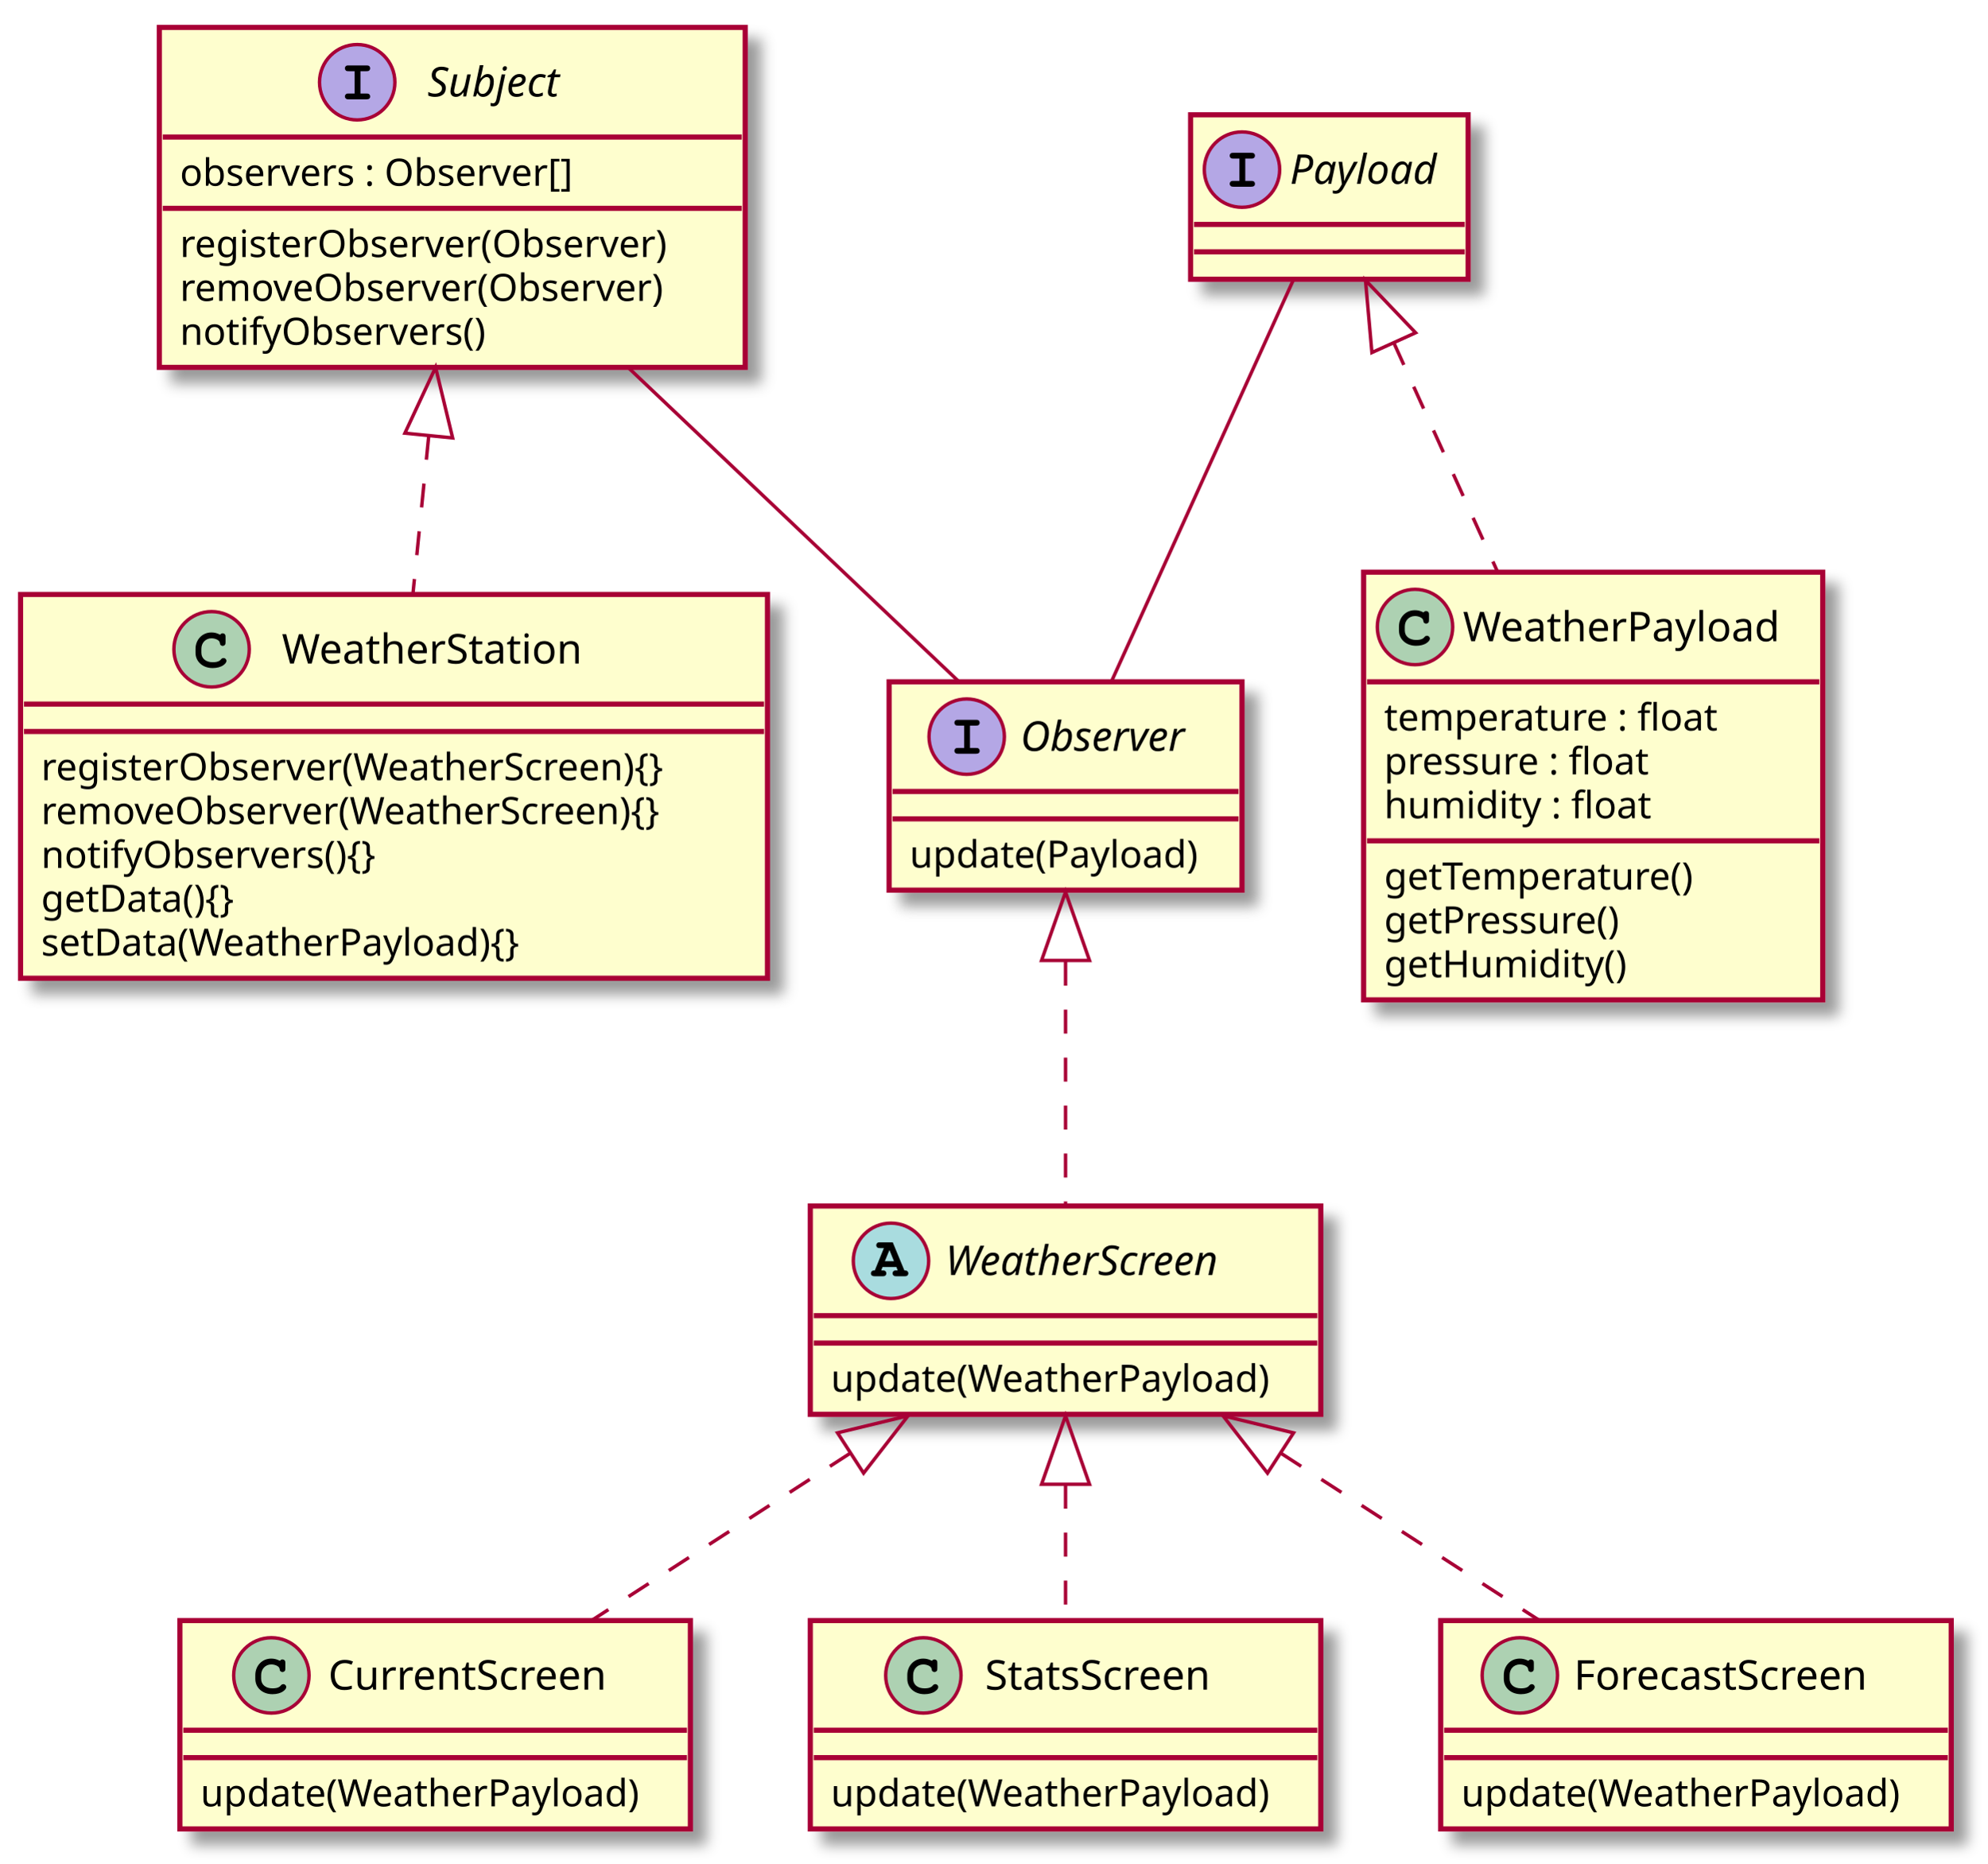
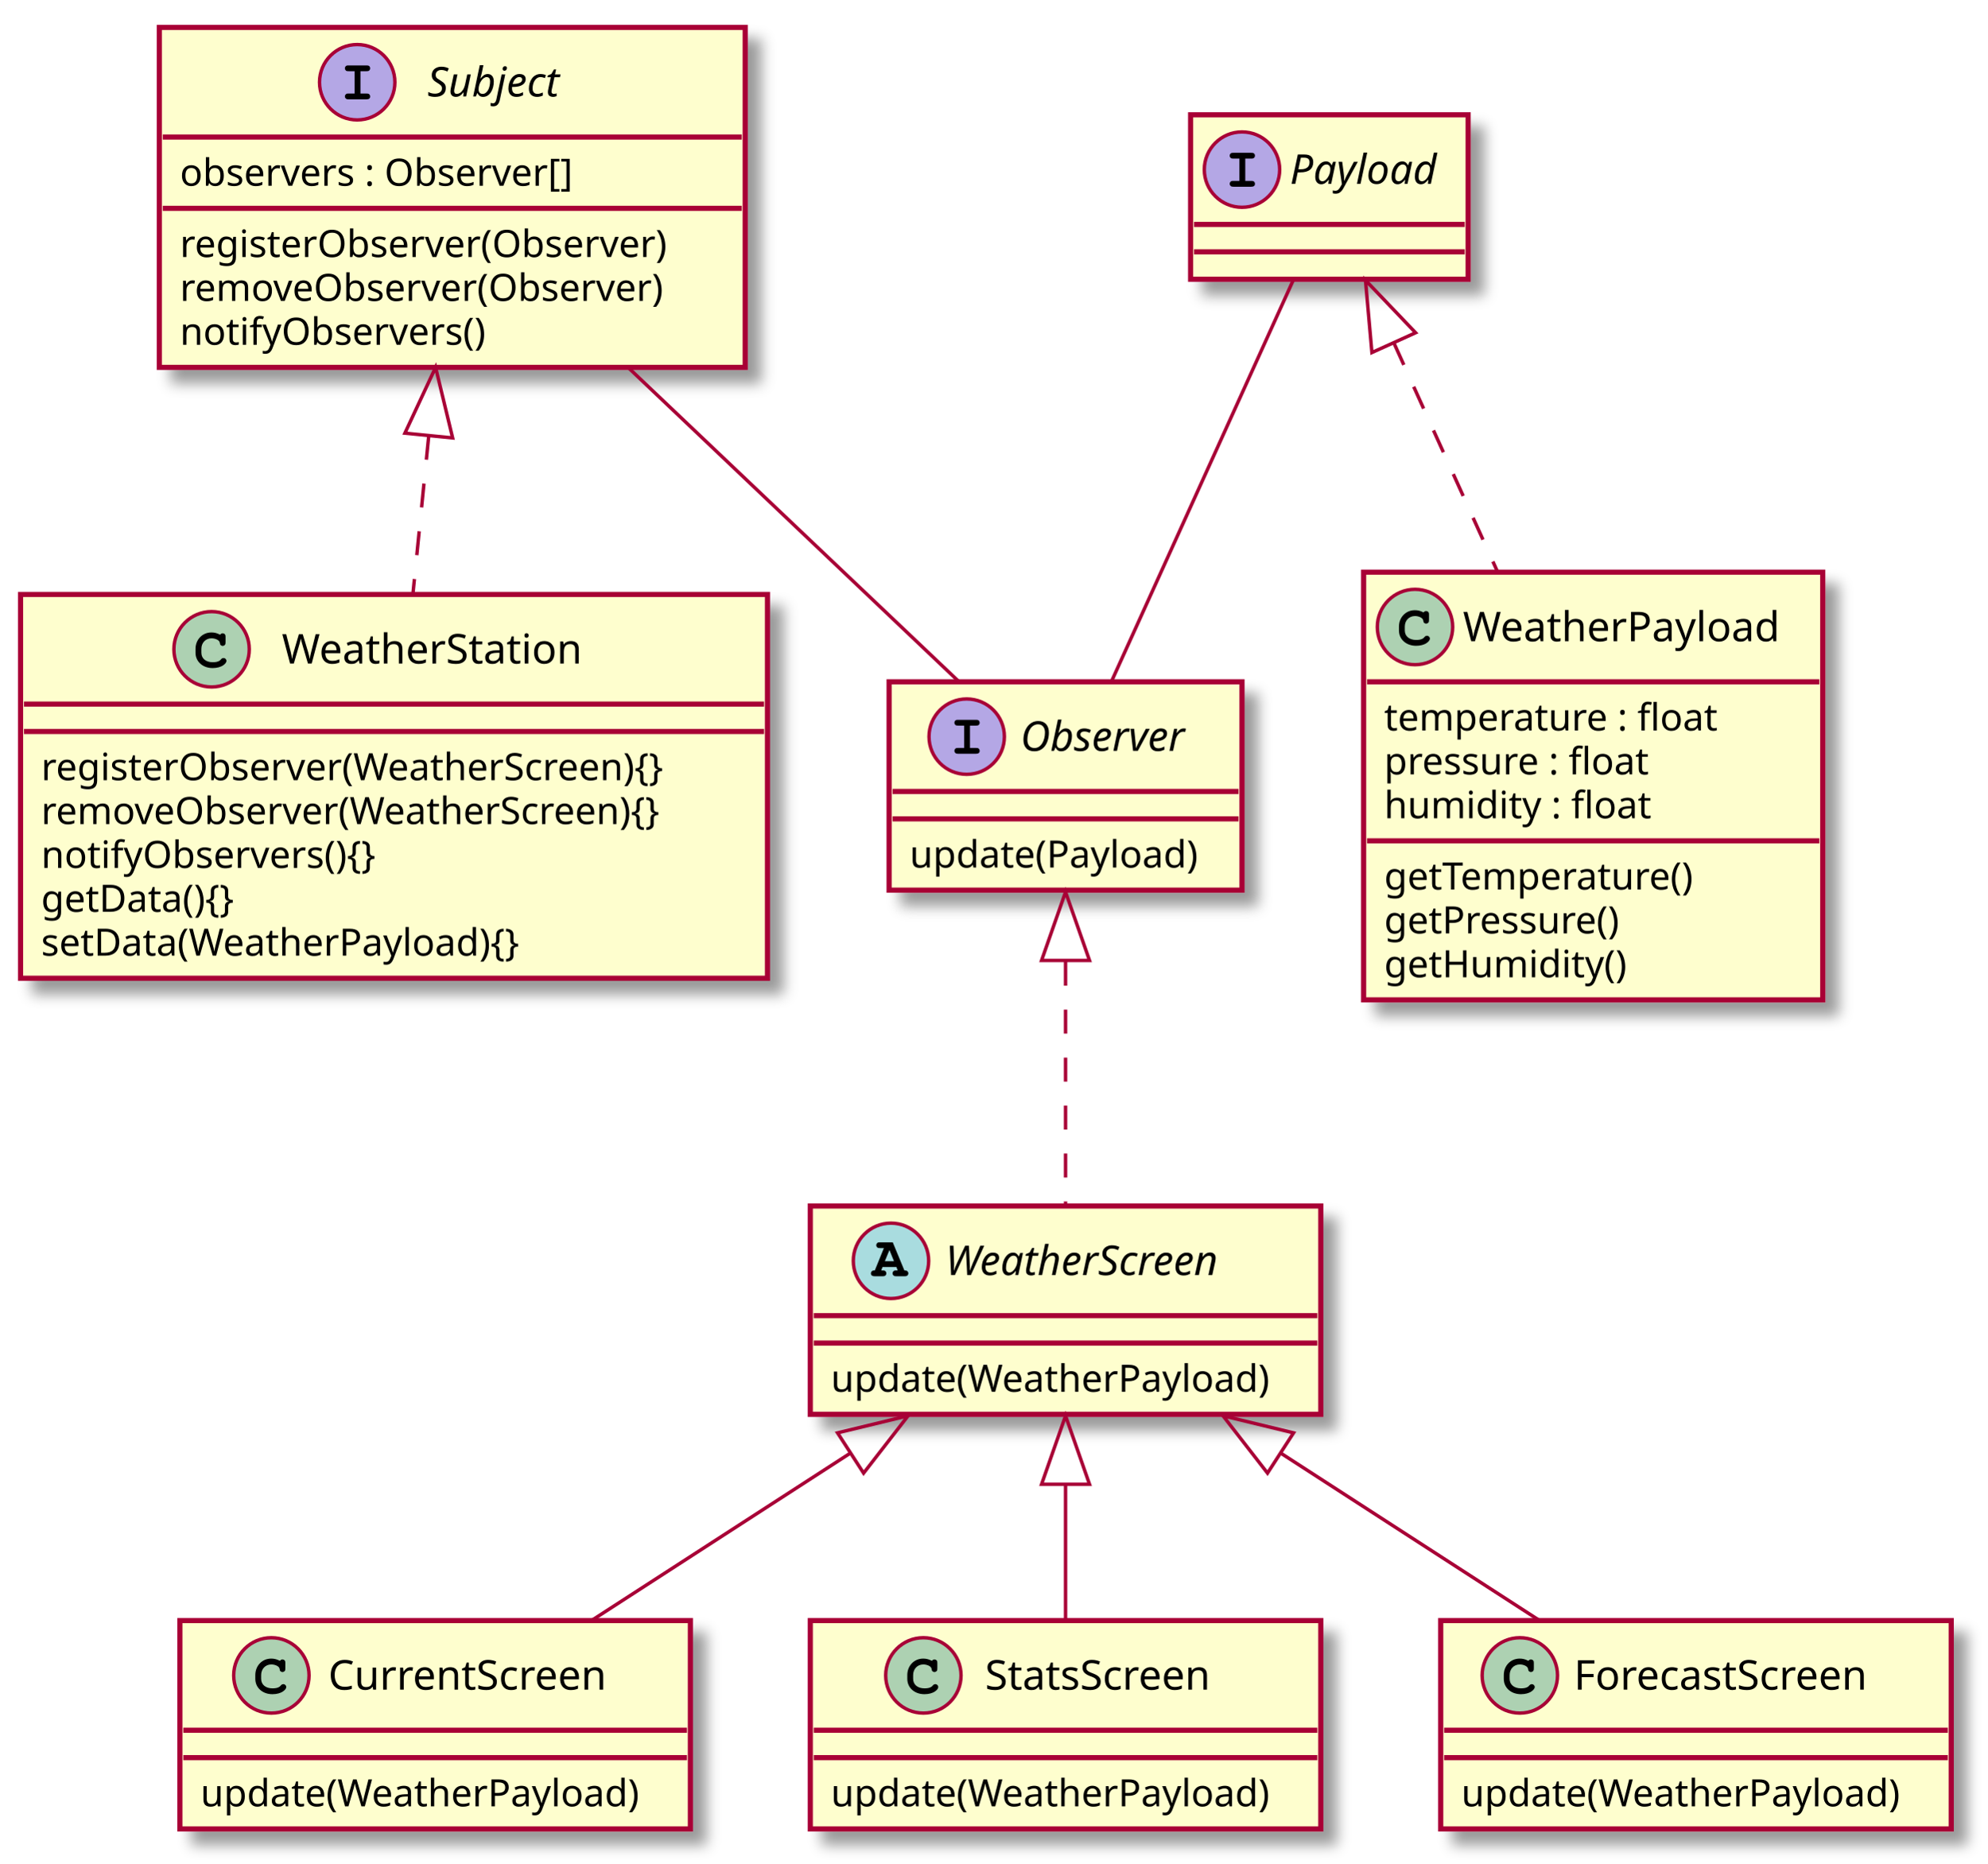
<svg xmlns="http://www.w3.org/2000/svg" contentScriptType="application/ecmascript" contentStyleType="text/css" height="544px" preserveAspectRatio="none" style="width:580px;height:544px;" version="1.1" viewBox="0 0 580 544" width="580px" zoomAndPan="magnify">
  <defs>
-     <filter height="300%" id="f1c2y8pgfq9u9a" width="300%" x="-1" y="-1">
+     <filter height="300%" id="fgkrokbnk93xu" width="300%" x="-1" y="-1">
      <feGaussianBlur result="blurOut" stdDeviation="2.0" />
      <feColorMatrix in="blurOut" result="blurOut2" type="matrix" values="0 0 0 0 0 0 0 0 0 0 0 0 0 0 0 0 0 0 .4 0" />
      <feOffset dx="4.0" dy="4.0" in="blurOut2" result="blurOut3" />
      <feBlend in="SourceGraphic" in2="blurOut3" mode="normal" />
    </filter>
  </defs>
  <g>
-     <rect fill="#FEFECE" filter="url(#f1c2y8pgfq9u9a)" height="99.219" id="Subject" style="stroke: #A80036; stroke-width: 1.5;" width="171" x="46.5" y="8" />
+     <rect fill="#FEFECE" filter="url(#fgkrokbnk93xu)" height="99.219" id="Subject" style="stroke: #A80036; stroke-width: 1.5;" width="171" x="46.5" y="8" />
    <ellipse cx="104.25" cy="24" fill="#B4A7E5" rx="11" ry="11" style="stroke: #A80036; stroke-width: 1.0;" />
    <path d="M105.203,20.781 L105.203,27.297 L106.922,27.297 C107.375,27.297 107.516,27.328 107.688,27.453 C107.922,27.625 108.031,27.875 108.031,28.156 C108.031,28.719 107.672,29 106.922,29 L101.781,29 C101.375,29 101.172,28.953 101.016,28.828 C100.797,28.672 100.656,28.406 100.656,28.156 C100.656,27.859 100.812,27.578 101.062,27.422 C101.219,27.312 101.344,27.297 101.781,27.297 L103.5,27.297 L103.5,20.781 L101.781,20.781 C101.359,20.781 101.172,20.75 101.016,20.641 C100.797,20.469 100.656,20.219 100.656,19.938 C100.656,19.656 100.812,19.359 101.062,19.203 C101.219,19.109 101.344,19.094 101.781,19.094 L106.922,19.094 C107.375,19.094 107.516,19.125 107.688,19.234 C107.922,19.406 108.031,19.672 108.031,19.938 C108.031,20.234 107.891,20.516 107.625,20.672 C107.5,20.75 107.312,20.781 106.922,20.781 Z " />
    <text fill="#000000" font-family="sans-serif" font-size="12" font-style="italic" lengthAdjust="spacingAndGlyphs" textLength="47" x="124.75" y="28.154">Subject</text>
    <line style="stroke: #A80036; stroke-width: 1.5;" x1="47.5" x2="216.5" y1="40" y2="40" />
    <text fill="#000000" font-family="sans-serif" font-size="11" lengthAdjust="spacingAndGlyphs" textLength="131" x="52.5" y="54.21">observers : Observer[]</text>
    <line style="stroke: #A80036; stroke-width: 1.5;" x1="47.5" x2="216.5" y1="60.805" y2="60.805" />
    <text fill="#000000" font-family="sans-serif" font-size="11" lengthAdjust="spacingAndGlyphs" textLength="159" x="52.5" y="75.015">registerObserver(Observer)</text>
    <text fill="#000000" font-family="sans-serif" font-size="11" lengthAdjust="spacingAndGlyphs" textLength="157" x="52.5" y="87.82">removeObserver(Observer)</text>
    <text fill="#000000" font-family="sans-serif" font-size="11" lengthAdjust="spacingAndGlyphs" textLength="99" x="52.5" y="100.624">notifyObservers()</text>
-     <rect fill="#FEFECE" filter="url(#f1c2y8pgfq9u9a)" height="60.805" id="Observer" style="stroke: #A80036; stroke-width: 1.5;" width="103" x="259.5" y="199" />
+     <rect fill="#FEFECE" filter="url(#fgkrokbnk93xu)" height="60.805" id="Observer" style="stroke: #A80036; stroke-width: 1.5;" width="103" x="259.5" y="199" />
    <ellipse cx="282.15" cy="215" fill="#B4A7E5" rx="11" ry="11" style="stroke: #A80036; stroke-width: 1.0;" />
    <path d="M283.103,211.781 L283.103,218.297 L284.822,218.297 C285.275,218.297 285.416,218.328 285.587,218.453 C285.822,218.625 285.931,218.875 285.931,219.156 C285.931,219.719 285.572,220 284.822,220 L279.681,220 C279.275,220 279.072,219.953 278.916,219.828 C278.697,219.672 278.556,219.406 278.556,219.156 C278.556,218.859 278.712,218.578 278.962,218.422 C279.119,218.312 279.244,218.297 279.681,218.297 L281.4,218.297 L281.4,211.781 L279.681,211.781 C279.259,211.781 279.072,211.75 278.916,211.641 C278.697,211.469 278.556,211.219 278.556,210.938 C278.556,210.656 278.712,210.359 278.962,210.203 C279.119,210.109 279.244,210.094 279.681,210.094 L284.822,210.094 C285.275,210.094 285.416,210.125 285.587,210.234 C285.822,210.406 285.931,210.672 285.931,210.938 C285.931,211.234 285.791,211.516 285.525,211.672 C285.4,211.75 285.212,211.781 284.822,211.781 Z " />
    <text fill="#000000" font-family="sans-serif" font-size="12" font-style="italic" lengthAdjust="spacingAndGlyphs" textLength="54" x="297.85" y="219.154">Observer</text>
    <line style="stroke: #A80036; stroke-width: 1.5;" x1="260.5" x2="361.5" y1="231" y2="231" />
    <line style="stroke: #A80036; stroke-width: 1.5;" x1="260.5" x2="361.5" y1="239" y2="239" />
    <text fill="#000000" font-family="sans-serif" font-size="11" lengthAdjust="spacingAndGlyphs" textLength="91" x="265.5" y="253.21">update(Payload)</text>
-     <rect fill="#FEFECE" filter="url(#f1c2y8pgfq9u9a)" height="48" id="Payload" style="stroke: #A80036; stroke-width: 1.5;" width="81" x="347.5" y="33.5" />
+     <rect fill="#FEFECE" filter="url(#fgkrokbnk93xu)" height="48" id="Payload" style="stroke: #A80036; stroke-width: 1.5;" width="81" x="347.5" y="33.5" />
    <ellipse cx="362.5" cy="49.5" fill="#B4A7E5" rx="11" ry="11" style="stroke: #A80036; stroke-width: 1.0;" />
    <path d="M363.453,46.281 L363.453,52.797 L365.172,52.797 C365.625,52.797 365.766,52.828 365.938,52.953 C366.172,53.125 366.281,53.375 366.281,53.656 C366.281,54.219 365.922,54.5 365.172,54.5 L360.031,54.5 C359.625,54.5 359.422,54.453 359.266,54.328 C359.047,54.172 358.906,53.906 358.906,53.656 C358.906,53.359 359.062,53.078 359.312,52.922 C359.469,52.812 359.594,52.797 360.031,52.797 L361.75,52.797 L361.75,46.281 L360.031,46.281 C359.609,46.281 359.422,46.25 359.266,46.141 C359.047,45.969 358.906,45.719 358.906,45.438 C358.906,45.156 359.062,44.859 359.312,44.703 C359.469,44.609 359.594,44.594 360.031,44.594 L365.172,44.594 C365.625,44.594 365.766,44.625 365.938,44.734 C366.172,44.906 366.281,45.172 366.281,45.438 C366.281,45.734 366.141,46.016 365.875,46.172 C365.75,46.25 365.562,46.281 365.172,46.281 Z " />
    <text fill="#000000" font-family="sans-serif" font-size="12" font-style="italic" lengthAdjust="spacingAndGlyphs" textLength="49" x="376.5" y="53.654">Payload</text>
    <line style="stroke: #A80036; stroke-width: 1.5;" x1="348.5" x2="427.5" y1="65.5" y2="65.5" />
    <line style="stroke: #A80036; stroke-width: 1.5;" x1="348.5" x2="427.5" y1="73.5" y2="73.5" />
-     <rect fill="#FEFECE" filter="url(#f1c2y8pgfq9u9a)" height="112.023" id="WeatherStation" style="stroke: #A80036; stroke-width: 1.5;" width="218" x="6" y="173.5" />
+     <rect fill="#FEFECE" filter="url(#fgkrokbnk93xu)" height="112.023" id="WeatherStation" style="stroke: #A80036; stroke-width: 1.5;" width="218" x="6" y="173.5" />
    <ellipse cx="61.75" cy="189.5" fill="#ADD1B2" rx="11" ry="11" style="stroke: #A80036; stroke-width: 1.0;" />
    <path d="M64.094,185.172 L64.266,185.25 C64.484,184.938 64.688,184.844 64.984,184.844 C65.281,184.844 65.562,184.984 65.719,185.25 C65.812,185.406 65.828,185.531 65.828,185.969 L65.828,187.391 C65.828,187.812 65.797,188 65.688,188.156 C65.516,188.375 65.25,188.516 64.984,188.516 C64.766,188.516 64.531,188.406 64.391,188.266 C64.25,188.141 64.219,188.016 64.156,187.609 C64.062,187.203 63.891,186.984 63.406,186.703 C62.938,186.453 62.328,186.297 61.75,186.297 C60.016,186.297 58.766,187.609 58.766,189.391 L58.766,190.484 C58.766,192.188 60.062,193.281 62.109,193.281 C62.875,193.281 63.562,193.156 63.984,192.891 C64.172,192.797 64.172,192.797 64.625,192.312 C64.812,192.125 65.016,192.047 65.234,192.047 C65.703,192.047 66.094,192.438 66.094,192.891 C66.094,193.281 65.766,193.734 65.188,194.141 C64.438,194.688 63.281,194.984 62.062,194.984 C59.172,194.984 57.062,193.094 57.062,190.516 L57.062,189.391 C57.062,186.672 59.062,184.594 61.688,184.594 C62.562,184.594 63.156,184.734 64.094,185.172 Z " />
    <text fill="#000000" font-family="sans-serif" font-size="12" lengthAdjust="spacingAndGlyphs" textLength="98" x="82.25" y="193.654">WeatherStation</text>
    <line style="stroke: #A80036; stroke-width: 1.5;" x1="7" x2="223" y1="205.5" y2="205.5" />
    <line style="stroke: #A80036; stroke-width: 1.5;" x1="7" x2="223" y1="213.5" y2="213.5" />
    <text fill="#000000" font-family="sans-serif" font-size="11" lengthAdjust="spacingAndGlyphs" textLength="206" x="12" y="227.71">registerObserver(WeatherScreen){}</text>
    <text fill="#000000" font-family="sans-serif" font-size="11" lengthAdjust="spacingAndGlyphs" textLength="204" x="12" y="240.515">removeObserver(WeatherScreen){}</text>
    <text fill="#000000" font-family="sans-serif" font-size="11" lengthAdjust="spacingAndGlyphs" textLength="113" x="12" y="253.32">notifyObservers(){}</text>
    <text fill="#000000" font-family="sans-serif" font-size="11" lengthAdjust="spacingAndGlyphs" textLength="66" x="12" y="266.125">getData(){}</text>
    <text fill="#000000" font-family="sans-serif" font-size="11" lengthAdjust="spacingAndGlyphs" textLength="156" x="12" y="278.929">setData(WeatherPayload){}</text>
-     <rect fill="#FEFECE" filter="url(#f1c2y8pgfq9u9a)" height="60.805" id="WeatherScreen" style="stroke: #A80036; stroke-width: 1.5;" width="149" x="236.5" y="352" />
+     <rect fill="#FEFECE" filter="url(#fgkrokbnk93xu)" height="60.805" id="WeatherScreen" style="stroke: #A80036; stroke-width: 1.5;" width="149" x="236.5" y="352" />
    <ellipse cx="260.05" cy="368" fill="#A9DCDF" rx="11" ry="11" style="stroke: #A80036; stroke-width: 1.0;" />
    <path d="M261.628,369.812 L257.581,369.812 L257.191,370.797 L257.581,370.797 C258.034,370.797 258.175,370.828 258.347,370.953 C258.566,371.125 258.691,371.375 258.691,371.656 C258.691,371.938 258.55,372.234 258.284,372.375 C258.159,372.469 257.941,372.5 257.581,372.5 L255.316,372.5 C254.566,372.5 254.191,372.219 254.191,371.656 C254.191,371.359 254.347,371.078 254.597,370.922 C254.753,370.812 254.909,370.797 255.331,370.797 L257.972,364.281 L256.894,364.281 C256.456,364.281 256.284,364.25 256.113,364.141 C255.894,363.969 255.753,363.719 255.753,363.438 C255.753,363.156 255.909,362.875 256.159,362.703 C256.316,362.609 256.441,362.594 256.894,362.594 L260.566,362.594 L263.956,370.797 C264.425,370.797 264.581,370.828 264.753,370.969 C264.972,371.125 265.113,371.375 265.113,371.656 C265.113,371.938 264.956,372.234 264.706,372.375 C264.566,372.469 264.347,372.5 263.988,372.5 L261.628,372.5 C261.206,372.5 261.003,372.453 260.863,372.328 C260.644,372.172 260.503,371.922 260.503,371.656 C260.503,371.359 260.659,371.078 260.909,370.922 C261.066,370.812 261.175,370.797 261.628,370.797 L262.019,370.797 Z M260.925,368.109 L259.597,364.844 L258.253,368.109 Z " />
    <text fill="#000000" font-family="sans-serif" font-size="12" font-style="italic" lengthAdjust="spacingAndGlyphs" textLength="98" x="275.95" y="372.154">WeatherScreen</text>
    <line style="stroke: #A80036; stroke-width: 1.5;" x1="237.5" x2="384.5" y1="384" y2="384" />
    <line style="stroke: #A80036; stroke-width: 1.5;" x1="237.5" x2="384.5" y1="392" y2="392" />
    <text fill="#000000" font-family="sans-serif" font-size="11" lengthAdjust="spacingAndGlyphs" textLength="137" x="242.5" y="406.21">update(WeatherPayload)</text>
-     <rect fill="#FEFECE" filter="url(#f1c2y8pgfq9u9a)" height="60.805" id="CurrentScreen" style="stroke: #A80036; stroke-width: 1.5;" width="149" x="52.5" y="473" />
+     <rect fill="#FEFECE" filter="url(#fgkrokbnk93xu)" height="60.805" id="CurrentScreen" style="stroke: #A80036; stroke-width: 1.5;" width="149" x="52.5" y="473" />
    <ellipse cx="79.2" cy="489" fill="#ADD1B2" rx="11" ry="11" style="stroke: #A80036; stroke-width: 1.0;" />
    <path d="M81.544,484.672 L81.716,484.75 C81.934,484.438 82.138,484.344 82.434,484.344 C82.731,484.344 83.013,484.484 83.169,484.75 C83.263,484.906 83.278,485.031 83.278,485.469 L83.278,486.891 C83.278,487.312 83.247,487.5 83.138,487.656 C82.966,487.875 82.7,488.016 82.434,488.016 C82.216,488.016 81.981,487.906 81.841,487.766 C81.7,487.641 81.669,487.516 81.606,487.109 C81.513,486.703 81.341,486.484 80.856,486.203 C80.388,485.953 79.778,485.797 79.2,485.797 C77.466,485.797 76.216,487.109 76.216,488.891 L76.216,489.984 C76.216,491.688 77.513,492.781 79.559,492.781 C80.325,492.781 81.013,492.656 81.434,492.391 C81.622,492.297 81.622,492.297 82.075,491.812 C82.263,491.625 82.466,491.547 82.684,491.547 C83.153,491.547 83.544,491.938 83.544,492.391 C83.544,492.781 83.216,493.234 82.638,493.641 C81.888,494.188 80.731,494.484 79.513,494.484 C76.622,494.484 74.513,492.594 74.513,490.016 L74.513,488.891 C74.513,486.172 76.513,484.094 79.138,484.094 C80.013,484.094 80.606,484.234 81.544,484.672 Z " />
    <text fill="#000000" font-family="sans-serif" font-size="12" lengthAdjust="spacingAndGlyphs" textLength="91" x="95.8" y="493.154">CurrentScreen</text>
    <line style="stroke: #A80036; stroke-width: 1.5;" x1="53.5" x2="200.5" y1="505" y2="505" />
    <line style="stroke: #A80036; stroke-width: 1.5;" x1="53.5" x2="200.5" y1="513" y2="513" />
    <text fill="#000000" font-family="sans-serif" font-size="11" lengthAdjust="spacingAndGlyphs" textLength="137" x="58.5" y="527.21">update(WeatherPayload)</text>
-     <rect fill="#FEFECE" filter="url(#f1c2y8pgfq9u9a)" height="60.805" id="StatsScreen" style="stroke: #A80036; stroke-width: 1.5;" width="149" x="236.5" y="473" />
+     <rect fill="#FEFECE" filter="url(#fgkrokbnk93xu)" height="60.805" id="StatsScreen" style="stroke: #A80036; stroke-width: 1.5;" width="149" x="236.5" y="473" />
    <ellipse cx="269.5" cy="489" fill="#ADD1B2" rx="11" ry="11" style="stroke: #A80036; stroke-width: 1.0;" />
    <path d="M271.844,484.672 L272.016,484.75 C272.234,484.438 272.438,484.344 272.734,484.344 C273.031,484.344 273.312,484.484 273.469,484.75 C273.562,484.906 273.578,485.031 273.578,485.469 L273.578,486.891 C273.578,487.312 273.547,487.5 273.438,487.656 C273.266,487.875 273,488.016 272.734,488.016 C272.516,488.016 272.281,487.906 272.141,487.766 C272,487.641 271.969,487.516 271.906,487.109 C271.812,486.703 271.641,486.484 271.156,486.203 C270.688,485.953 270.078,485.797 269.5,485.797 C267.766,485.797 266.516,487.109 266.516,488.891 L266.516,489.984 C266.516,491.688 267.812,492.781 269.859,492.781 C270.625,492.781 271.312,492.656 271.734,492.391 C271.922,492.297 271.922,492.297 272.375,491.812 C272.562,491.625 272.766,491.547 272.984,491.547 C273.453,491.547 273.844,491.938 273.844,492.391 C273.844,492.781 273.516,493.234 272.938,493.641 C272.188,494.188 271.031,494.484 269.812,494.484 C266.922,494.484 264.812,492.594 264.812,490.016 L264.812,488.891 C264.812,486.172 266.812,484.094 269.438,484.094 C270.312,484.094 270.906,484.234 271.844,484.672 Z " />
    <text fill="#000000" font-family="sans-serif" font-size="12" lengthAdjust="spacingAndGlyphs" textLength="77" x="287.5" y="493.154">StatsScreen</text>
    <line style="stroke: #A80036; stroke-width: 1.5;" x1="237.5" x2="384.5" y1="505" y2="505" />
    <line style="stroke: #A80036; stroke-width: 1.5;" x1="237.5" x2="384.5" y1="513" y2="513" />
    <text fill="#000000" font-family="sans-serif" font-size="11" lengthAdjust="spacingAndGlyphs" textLength="137" x="242.5" y="527.21">update(WeatherPayload)</text>
-     <rect fill="#FEFECE" filter="url(#f1c2y8pgfq9u9a)" height="60.805" id="ForecastScreen" style="stroke: #A80036; stroke-width: 1.5;" width="149" x="420.5" y="473" />
+     <rect fill="#FEFECE" filter="url(#fgkrokbnk93xu)" height="60.805" id="ForecastScreen" style="stroke: #A80036; stroke-width: 1.5;" width="149" x="420.5" y="473" />
    <ellipse cx="443.6" cy="489" fill="#ADD1B2" rx="11" ry="11" style="stroke: #A80036; stroke-width: 1.0;" />
    <path d="M445.944,484.672 L446.116,484.75 C446.334,484.438 446.538,484.344 446.834,484.344 C447.131,484.344 447.413,484.484 447.569,484.75 C447.663,484.906 447.678,485.031 447.678,485.469 L447.678,486.891 C447.678,487.312 447.647,487.5 447.538,487.656 C447.366,487.875 447.1,488.016 446.834,488.016 C446.616,488.016 446.381,487.906 446.241,487.766 C446.1,487.641 446.069,487.516 446.006,487.109 C445.913,486.703 445.741,486.484 445.256,486.203 C444.788,485.953 444.178,485.797 443.6,485.797 C441.866,485.797 440.616,487.109 440.616,488.891 L440.616,489.984 C440.616,491.688 441.913,492.781 443.959,492.781 C444.725,492.781 445.413,492.656 445.834,492.391 C446.022,492.297 446.022,492.297 446.475,491.812 C446.663,491.625 446.866,491.547 447.084,491.547 C447.553,491.547 447.944,491.938 447.944,492.391 C447.944,492.781 447.616,493.234 447.038,493.641 C446.288,494.188 445.131,494.484 443.913,494.484 C441.022,494.484 438.913,492.594 438.913,490.016 L438.913,488.891 C438.913,486.172 440.913,484.094 443.538,484.094 C444.413,484.094 445.006,484.234 445.944,484.672 Z " />
    <text fill="#000000" font-family="sans-serif" font-size="12" lengthAdjust="spacingAndGlyphs" textLength="99" x="459.4" y="493.154">ForecastScreen</text>
    <line style="stroke: #A80036; stroke-width: 1.5;" x1="421.5" x2="568.5" y1="505" y2="505" />
    <line style="stroke: #A80036; stroke-width: 1.5;" x1="421.5" x2="568.5" y1="513" y2="513" />
    <text fill="#000000" font-family="sans-serif" font-size="11" lengthAdjust="spacingAndGlyphs" textLength="137" x="426.5" y="527.21">update(WeatherPayload)</text>
-     <rect fill="#FEFECE" filter="url(#f1c2y8pgfq9u9a)" height="124.828" id="WeatherPayload" style="stroke: #A80036; stroke-width: 1.5;" width="134" x="398" y="167" />
+     <rect fill="#FEFECE" filter="url(#fgkrokbnk93xu)" height="124.828" id="WeatherPayload" style="stroke: #A80036; stroke-width: 1.5;" width="134" x="398" y="167" />
    <ellipse cx="413" cy="183" fill="#ADD1B2" rx="11" ry="11" style="stroke: #A80036; stroke-width: 1.0;" />
    <path d="M415.344,178.672 L415.516,178.75 C415.734,178.438 415.938,178.344 416.234,178.344 C416.531,178.344 416.812,178.484 416.969,178.75 C417.062,178.906 417.078,179.031 417.078,179.469 L417.078,180.891 C417.078,181.312 417.047,181.5 416.938,181.656 C416.766,181.875 416.5,182.016 416.234,182.016 C416.016,182.016 415.781,181.906 415.641,181.766 C415.5,181.641 415.469,181.516 415.406,181.109 C415.312,180.703 415.141,180.484 414.656,180.203 C414.188,179.953 413.578,179.797 413,179.797 C411.266,179.797 410.016,181.109 410.016,182.891 L410.016,183.984 C410.016,185.688 411.312,186.781 413.359,186.781 C414.125,186.781 414.812,186.656 415.234,186.391 C415.422,186.297 415.422,186.297 415.875,185.812 C416.062,185.625 416.266,185.547 416.484,185.547 C416.953,185.547 417.344,185.938 417.344,186.391 C417.344,186.781 417.016,187.234 416.438,187.641 C415.688,188.188 414.531,188.484 413.312,188.484 C410.422,188.484 408.312,186.594 408.312,184.016 L408.312,182.891 C408.312,180.172 410.312,178.094 412.938,178.094 C413.812,178.094 414.406,178.234 415.344,178.672 Z " />
    <text fill="#000000" font-family="sans-serif" font-size="12" lengthAdjust="spacingAndGlyphs" textLength="102" x="427" y="187.154">WeatherPayload</text>
    <line style="stroke: #A80036; stroke-width: 1.5;" x1="399" x2="531" y1="199" y2="199" />
    <text fill="#000000" font-family="sans-serif" font-size="11" lengthAdjust="spacingAndGlyphs" textLength="108" x="404" y="213.21">temperature : float</text>
    <text fill="#000000" font-family="sans-serif" font-size="11" lengthAdjust="spacingAndGlyphs" textLength="89" x="404" y="226.015">pressure : float</text>
    <text fill="#000000" font-family="sans-serif" font-size="11" lengthAdjust="spacingAndGlyphs" textLength="85" x="404" y="238.82">humidity : float</text>
    <line style="stroke: #A80036; stroke-width: 1.5;" x1="399" x2="531" y1="245.414" y2="245.414" />
    <text fill="#000000" font-family="sans-serif" font-size="11" lengthAdjust="spacingAndGlyphs" textLength="100" x="404" y="259.625">getTemperature()</text>
    <text fill="#000000" font-family="sans-serif" font-size="11" lengthAdjust="spacingAndGlyphs" textLength="78" x="404" y="272.429">getPressure()</text>
    <text fill="#000000" font-family="sans-serif" font-size="11" lengthAdjust="spacingAndGlyphs" textLength="75" x="404" y="285.234">getHumidity()</text>
    <path d="M183.294,107.215 C214.494,136.846 253.318,173.718 279.918,198.981 " fill="none" id="Subject-Observer" style="stroke: #A80036; stroke-width: 1.0;" />
    <path d="M377.455,81.781 C363.657,112.245 339.465,165.655 324.388,198.942 " fill="none" id="Payload-Observer" style="stroke: #A80036; stroke-width: 1.0;" />
    <path d="M125.13,127.202 C123.59,142.601 121.976,158.741 120.5,173.498 " fill="none" id="Subject-WeatherStation" style="stroke: #A80036; stroke-width: 1.0; stroke-dasharray: 7.0,7.0;" />
    <polygon fill="none" points="118.173,126.419,127.128,107.215,132.104,127.812,118.173,126.419" style="stroke: #A80036; stroke-width: 1.0;" />
    <path d="M311,280.684 C311,304.332 311,331.727 311,351.987 " fill="none" id="Observer-WeatherScreen" style="stroke: #A80036; stroke-width: 1.0; stroke-dasharray: 7.0,7.0;" />
    <polygon fill="none" points="304,280.333,311,260.333,318,280.333,304,280.333" style="stroke: #A80036; stroke-width: 1.0;" />
-     <path d="M248.101,424.18 C223.346,440.189 195.458,458.226 172.689,472.951 " fill="none" id="WeatherScreen-CurrentScreen" style="stroke: #A80036; stroke-width: 1.0; stroke-dasharray: 7.0,7.0;" />
+     <path d="M248.101,424.18 C223.346,440.189 195.458,458.226 172.689,472.951 " fill="none" id="WeatherScreen-CurrentScreen" style="stroke: #A80036; stroke-width: 1.0;" />
    <polygon fill="none" points="244.448,418.205,265.044,413.222,252.051,429.961,244.448,418.205" style="stroke: #A80036; stroke-width: 1.0;" />
-     <path d="M311,433.329 C311,446.735 311,460.814 311,472.745 " fill="none" id="WeatherScreen-StatsScreen" style="stroke: #A80036; stroke-width: 1.0; stroke-dasharray: 7.0,7.0;" />
+     <path d="M311,433.329 C311,446.735 311,460.814 311,472.745 " fill="none" id="WeatherScreen-StatsScreen" style="stroke: #A80036; stroke-width: 1.0;" />
    <polygon fill="none" points="304,433.222,311,413.222,318,433.222,304,433.222" style="stroke: #A80036; stroke-width: 1.0;" />
-     <path d="M373.899,424.18 C398.654,440.189 426.542,458.226 449.311,472.951 " fill="none" id="WeatherScreen-ForecastScreen" style="stroke: #A80036; stroke-width: 1.0; stroke-dasharray: 7.0,7.0;" />
+     <path d="M373.899,424.18 C398.654,440.189 426.542,458.226 449.311,472.951 " fill="none" id="WeatherScreen-ForecastScreen" style="stroke: #A80036; stroke-width: 1.0;" />
    <polygon fill="none" points="369.949,429.961,356.956,413.222,377.552,418.205,369.949,429.961" style="stroke: #A80036; stroke-width: 1.0;" />
    <path d="M406.847,100.11 C415.925,120.153 426.995,144.593 437.031,166.75 " fill="none" id="Payload-WeatherPayload" style="stroke: #A80036; stroke-width: 1.0; stroke-dasharray: 7.0,7.0;" />
    <polygon fill="none" points="400.421,102.888,398.545,81.781,413.173,97.111,400.421,102.888" style="stroke: #A80036; stroke-width: 1.0;" />
  </g>
</svg>
